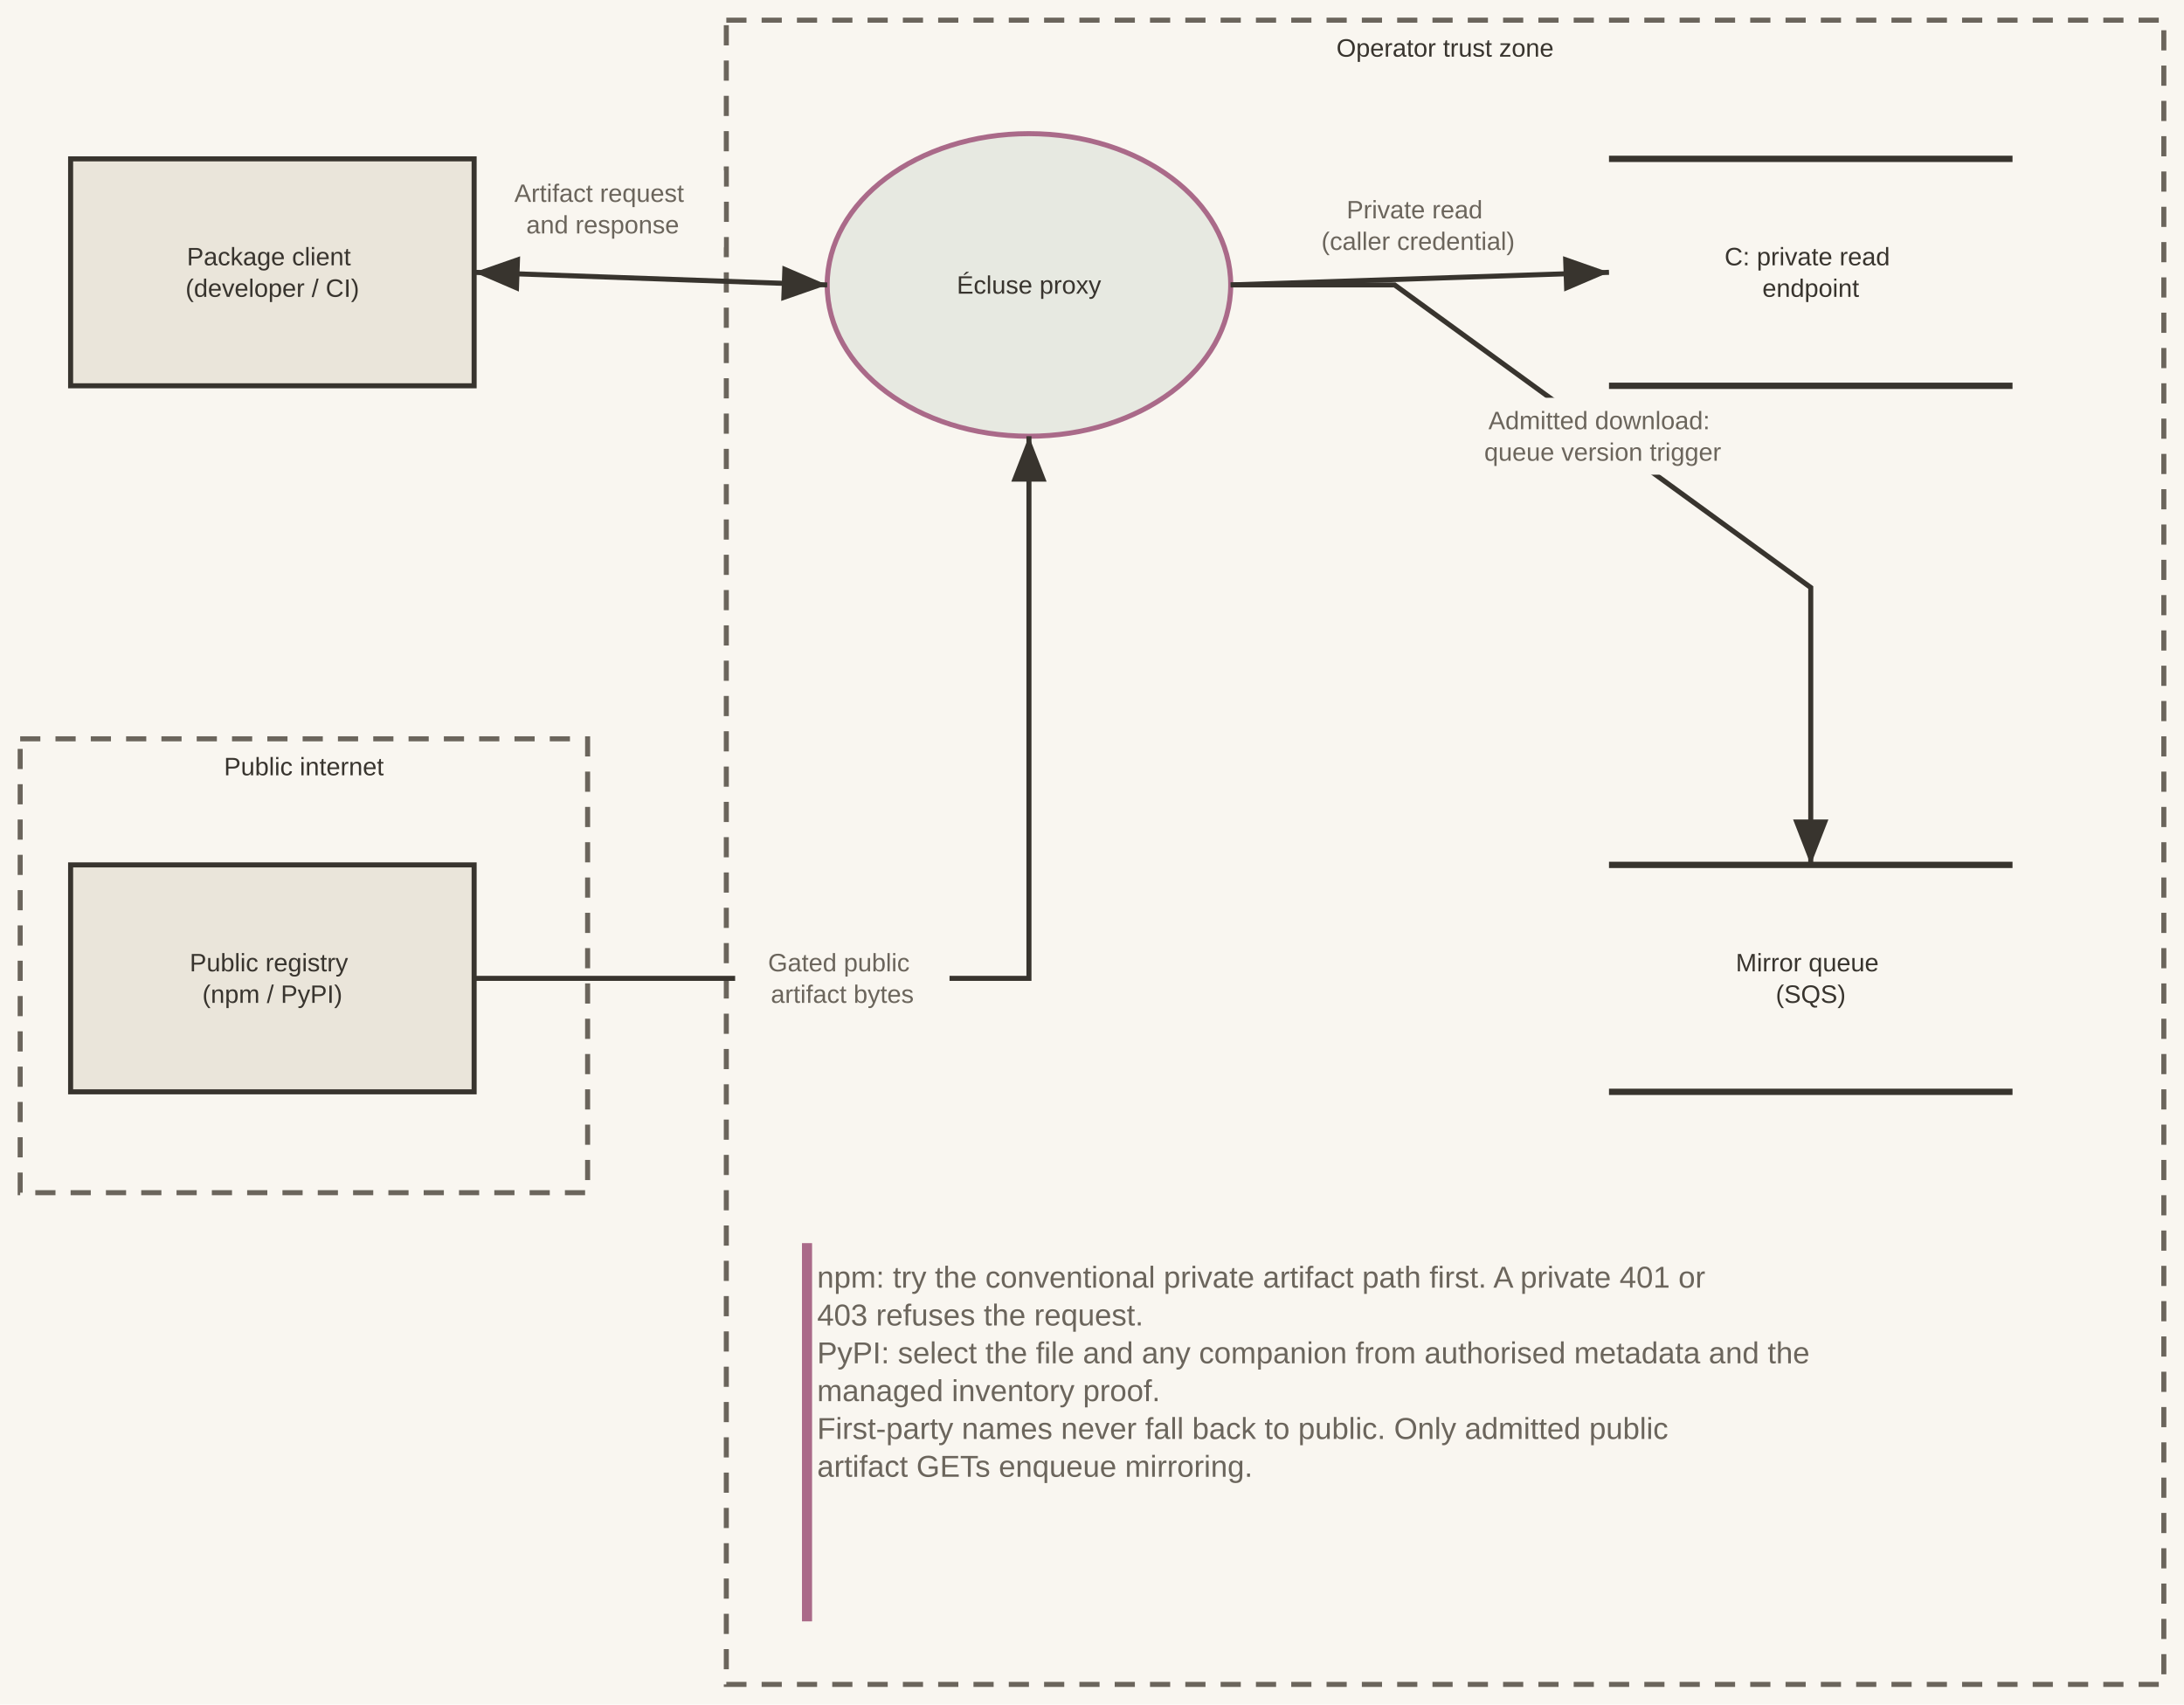
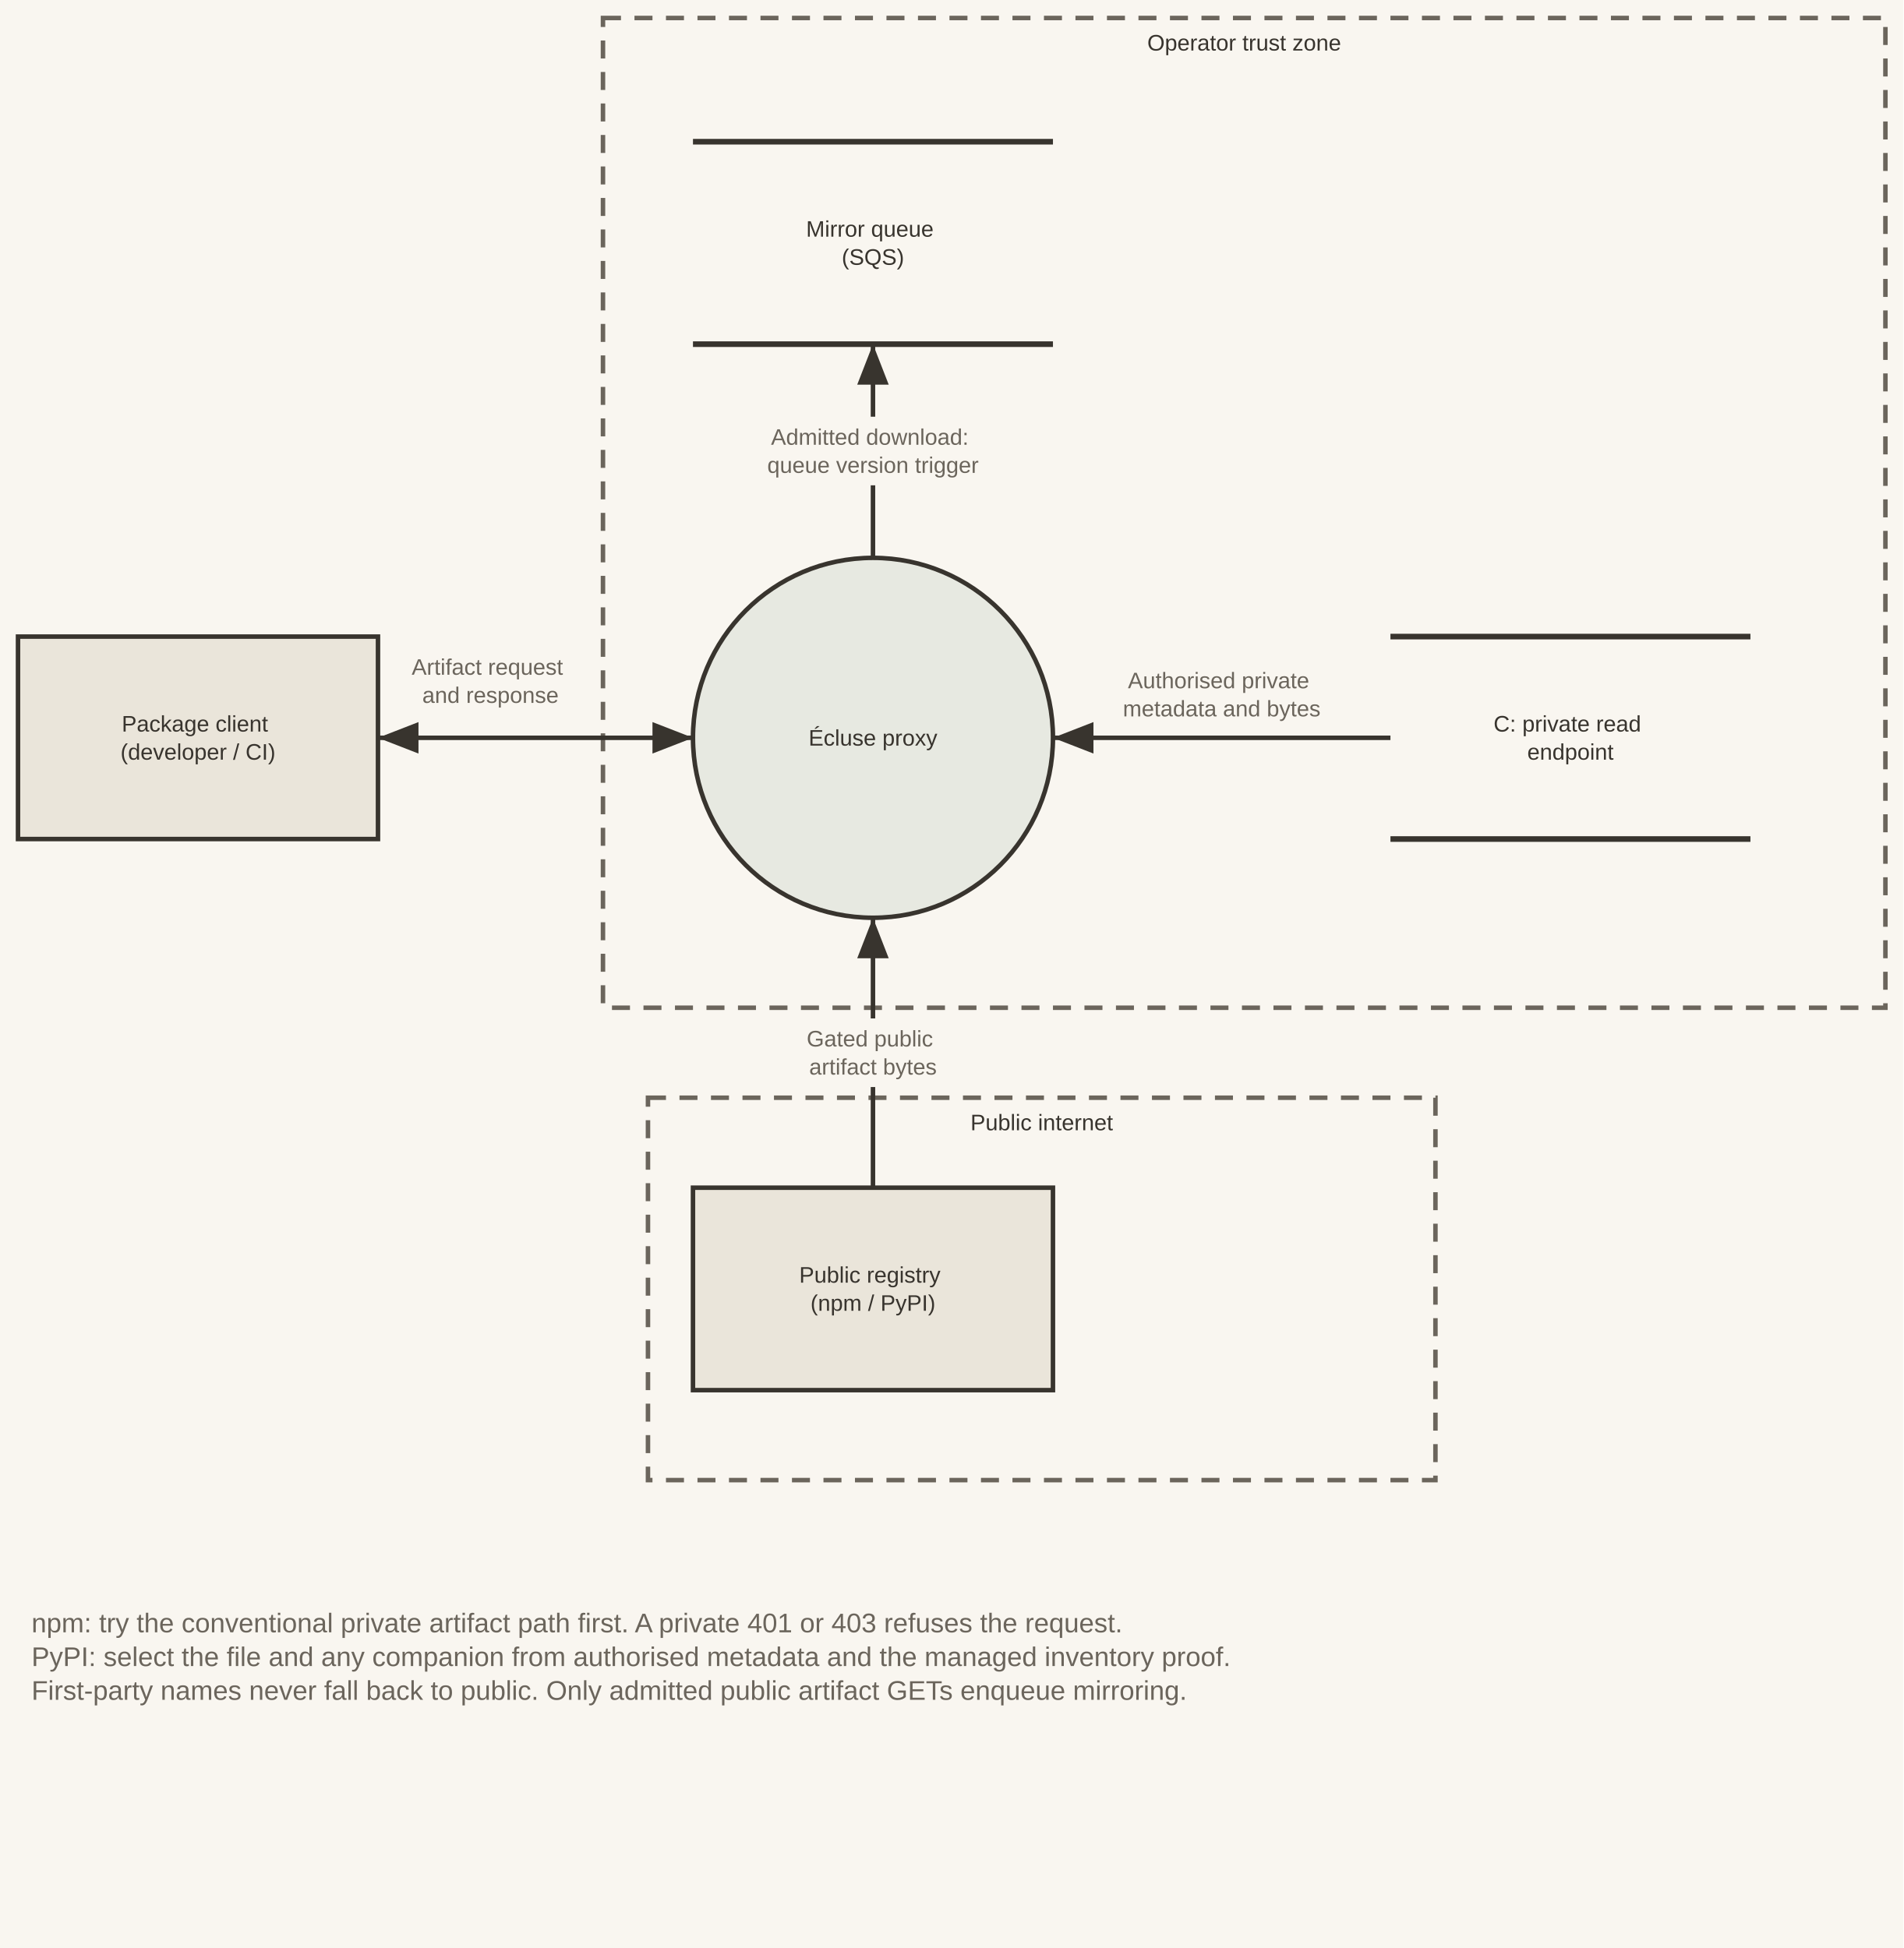
- <svg xmlns="http://www.w3.org/2000/svg" viewBox="2 2 866 676" width="866" height="676">
-   <rect x="2" y="2" width="866" height="676" fill="#F9F6F0" />
+ <svg xmlns="http://www.w3.org/2000/svg" viewBox="22 2 846 866" width="846" height="866">
+   <rect x="22" y="2" width="846" height="866" fill="#F9F6F0" />
  <style>.saer-diagram-element {
  font-family: "Liberation Sans";
}
.saer-diagram-shape {
  fill: #FAF8F2;
  stroke: #38342E;
  stroke-width: 2;
}
.saer-diagram-actor {
  fill: #EAE5DA;
}
.saer-diagram-process {
  fill: #E7E9E1;
}
.saer-diagram-store {
  fill: none;
  stroke-width: 2.5;
}
.saer-diagram-boundary-box,
.saer-diagram-boundary-curve {
  fill: none;
  stroke: #6B655C;
  stroke-width: 2;
  stroke-dasharray: 8 6;
}
.saer-diagram-note-frame {
  fill: none;
}
.saer-diagram-label {
  fill: #38342E;
  font-size: 10px;
  font-weight: 500;
  text-anchor: middle;
  dominant-baseline: central;
}
.saer-diagram-note {
  fill: #6B655C;
  font-size: 12px;
  text-anchor: start;
  dominant-baseline: central;
}
.saer-diagram-flow {
  fill: none;
}
.saer-diagram-flow-arrow {
  fill: #38342E;
  stroke: none;
}
.saer-diagram-flow-label {
  fill: #6B655C;
  font-size: 10px;
  text-anchor: middle;
  dominant-baseline: central;
}
.saer-diagram-flow-backing {
  fill: #F9F6F0;
  stroke: none;
}
.saer-diagram-out-of-scope .saer-diagram-shape {
  stroke: #6B655C;
  stroke-dasharray: 0 5;
  stroke-linecap: round;
}
.saer-diagram-out-of-scope .saer-diagram-flow-arrow {
  fill: #6B655C;
}
.saer-diagram-badge {
  stroke: #FAF8F2;
  stroke-width: 3;
}
.saer-diagram-badge-count {
  fill: #FAF8F2;
  stroke: none;
  font-weight: 600;
  text-anchor: middle;
  dominant-baseline: central;
}
.saer-diagram-badge-primary .saer-diagram-badge-count {
  font-size: 11px;
}
.saer-diagram-badge-secondary .saer-diagram-badge-count {
  font-size: 9px;
}
.saer-diagram-badge-mark {
  fill: #FAF8F2;
  stroke: none;
  font-size: 9px;
  font-weight: 700;
  text-anchor: middle;
  dominant-baseline: central;
}
.saer-diagram-badge-flag {
  stroke-linejoin: round;
}
.saer-diagram-tone-critical {
  fill: #C14339;
}
.saer-diagram-tone-high {
  fill: #A85E1D;
}
.saer-diagram-tone-medium {
  fill: #46788A;
}
.saer-diagram-tone-low {
  fill: #4B6B50;
}
.saer-diagram-tone-neutral {
  fill: #756E63;
}
.saer-diagram-tone-flag {
  fill: #38342E;
- }
- 
- .saer-diagram-accent-1 .saer-diagram-shape {
-   stroke: #AA6A89;
- }
- .saer-diagram-accent-1 .saer-diagram-flow-arrow,
- .saer-diagram-accent-1 .saer-diagram-note-bar {
-   fill: #AA6A89;
- }
- .saer-diagram-accent-1 .saer-diagram-tinted {
-   fill: #EDE1E1;
- }
- .saer-diagram-accent-2 .saer-diagram-shape {
-   stroke: #9370CE;
- }
- .saer-diagram-accent-2 .saer-diagram-flow-arrow,
- .saer-diagram-accent-2 .saer-diagram-note-bar {
-   fill: #9370CE;
- }
- .saer-diagram-accent-2 .saer-diagram-tinted {
-   fill: #EAE2EC;
- }
- .saer-diagram-accent-3 .saer-diagram-shape {
-   stroke: #93814F;
- }
- .saer-diagram-accent-3 .saer-diagram-flow-arrow,
- .saer-diagram-accent-3 .saer-diagram-note-bar {
-   fill: #93814F;
- }
- .saer-diagram-accent-3 .saer-diagram-tinted {
-   fill: #EAE5D8;
- }
- .saer-diagram-accent-4 .saer-diagram-shape {
-   stroke: #5C8A8F;
- }
- .saer-diagram-accent-4 .saer-diagram-flow-arrow,
- .saer-diagram-accent-4 .saer-diagram-note-bar {
-   fill: #5C8A8F;
- }
- .saer-diagram-accent-4 .saer-diagram-tinted {
-   fill: #E1E6E2;
- }
- .saer-diagram-store-band,
- .saer-diagram-note-ground {
-   stroke: none;
- }
- .saer-diagram-accent-strong .saer-diagram-note {
-   fill: #38342E;
- }
- .saer-diagram-accent-strong .saer-diagram-shape {
-   stroke-width: 3;
- }
- .saer-diagram-accent-strong .saer-diagram-boundary-box,
- .saer-diagram-accent-strong .saer-diagram-boundary-curve {
-   stroke-width: 3.5;
- }
- .saer-diagram-accent-strong .saer-diagram-flow {
-   stroke-width: 4;
- }
- .saer-diagram-out-of-scope.saer-diagram-accent-strong .saer-diagram-shape {
-   stroke-dasharray: 0 7.5;
- }
- .saer-diagram-out-of-scope.saer-diagram-accent-strong .saer-diagram-boundary-box,
- .saer-diagram-out-of-scope.saer-diagram-accent-strong .saer-diagram-boundary-curve {
-   stroke-dasharray: 0 8.75;
- }
- .saer-diagram-out-of-scope.saer-diagram-accent-strong .saer-diagram-flow {
-   stroke-dasharray: 0 10;
- }
- .saer-diagram-out-of-scope .saer-diagram-shape.saer-diagram-note-frame {
-   stroke: #6B655C;
-   stroke-width: 2;
-   stroke-dasharray: 0 5;
}

.saer-diagram-tone-low { fill: #4B6B50; stroke: #4B6B50; stroke-width: 3; }
.saer-diagram-tone-low ~ .saer-diagram-badge-count, .saer-diagram-tone-low ~ .saer-diagram-badge-mark { fill: #FAF8F2; }
.saer-diagram-tone-medium { fill: #46788A; stroke: #46788A; stroke-width: 3; }
.saer-diagram-tone-medium ~ .saer-diagram-badge-count, .saer-diagram-tone-medium ~ .saer-diagram-badge-mark { fill: #FAF8F2; }
.saer-diagram-tone-high { fill: #A85E1D; stroke: #A85E1D; stroke-width: 3; }
.saer-diagram-tone-high ~ .saer-diagram-badge-count, .saer-diagram-tone-high ~ .saer-diagram-badge-mark { fill: #FAF8F2; }
.saer-diagram-tone-critical { fill: #C14339; stroke: #C14339; stroke-width: 3; }
.saer-diagram-tone-critical ~ .saer-diagram-badge-count, .saer-diagram-tone-critical ~ .saer-diagram-badge-mark { fill: #FAF8F2; }
.saer-diagram-tone-neutral { fill: #756E63; stroke: #756E63; stroke-width: 3; }
.saer-diagram-tone-neutral ~ .saer-diagram-badge-count, .saer-diagram-tone-neutral ~ .saer-diagram-badge-mark { fill: #FAF8F2; }
.saer-diagram-tone-flag { fill: #38342E; stroke: #38342E; stroke-width: 3; }
.saer-diagram-tone-flag ~ .saer-diagram-badge-count, .saer-diagram-tone-flag ~ .saer-diagram-badge-mark { fill: #FAF8F2; }</style>
  <g transform="translate(290, 10)">
    <g class="saer-diagram-element">
-       <rect class="saer-diagram-shape saer-diagram-boundary-box" width="570" height="660" />
+       <rect class="saer-diagram-shape saer-diagram-boundary-box" width="570" height="440" />
      <text class="saer-diagram-label" x="285" y="11">
        <tspan x="285" dy="0">Operator trust zone</tspan>
      </text>
    </g>
  </g>
-   <g transform="translate(10, 295)">
-     <g class="saer-diagram-element">
-       <rect class="saer-diagram-shape saer-diagram-boundary-box" width="225" height="180" />
-       <text class="saer-diagram-label" x="112.5" y="11">
-         <tspan x="112.5" dy="0">Public internet</tspan>
-       </text>
-     </g>
-   </g>
-   <g transform="translate(30, 65)">
+   <g transform="translate(310, 490)">
+     <g class="saer-diagram-element">
+       <rect class="saer-diagram-shape saer-diagram-boundary-box" width="350" height="170" />
+       <text class="saer-diagram-label" x="175" y="11">
+         <tspan x="175" dy="0">Public internet</tspan>
+       </text>
+     </g>
+   </g>
+   <g transform="translate(30, 285)">
    <g class="saer-diagram-element">
      <rect class="saer-diagram-shape saer-diagram-actor" width="160" height="90" />
      <text class="saer-diagram-label" x="80" y="38.75">
        <tspan x="80" dy="0">Package client</tspan>
        <tspan x="80" dy="12.5">(developer / CI)</tspan>
      </text>
    </g>
  </g>
-   <g transform="translate(330, 55)">
-     <g class="saer-diagram-element saer-diagram-accent-1">
-       <ellipse class="saer-diagram-shape saer-diagram-process" cx="80" cy="60" rx="80" ry="60" />
-       <text class="saer-diagram-label" x="80" y="60">
+   <g transform="translate(330, 250)">
+     <g class="saer-diagram-element">
+       <ellipse class="saer-diagram-shape saer-diagram-process" cx="80" cy="80" rx="80" ry="80" />
+       <text class="saer-diagram-label" x="80" y="80">
        <tspan x="80" dy="0">Écluse proxy</tspan>
      </text>
    </g>
  </g>
-   <g transform="translate(640, 65)">
+   <g transform="translate(640, 285)">
    <g class="saer-diagram-element">
      <line class="saer-diagram-shape saer-diagram-store" x1="0" y1="0" x2="160" y2="0" />
      <line class="saer-diagram-shape saer-diagram-store" x1="0" y1="90" x2="160" y2="90" />
      <text class="saer-diagram-label" x="80" y="38.75">
        <tspan x="80" dy="0">C: private read</tspan>
        <tspan x="80" dy="12.5">endpoint</tspan>
      </text>
    </g>
  </g>
-   <g transform="translate(30, 345)">
+   <g transform="translate(330, 530)">
    <g class="saer-diagram-element">
      <rect class="saer-diagram-shape saer-diagram-actor" width="160" height="90" />
      <text class="saer-diagram-label" x="80" y="38.75">
        <tspan x="80" dy="0">Public registry</tspan>
        <tspan x="80" dy="12.5">(npm / PyPI)</tspan>
      </text>
    </g>
  </g>
-   <g transform="translate(640, 345)">
+   <g transform="translate(330, 65)">
    <g class="saer-diagram-element">
      <line class="saer-diagram-shape saer-diagram-store" x1="0" y1="0" x2="160" y2="0" />
      <line class="saer-diagram-shape saer-diagram-store" x1="0" y1="90" x2="160" y2="90" />
      <text class="saer-diagram-label" x="80" y="38.75">
        <tspan x="80" dy="0">Mirror queue</tspan>
        <tspan x="80" dy="12.5">(SQS)</tspan>
      </text>
    </g>
  </g>
-   <g transform="translate(320, 495)">
-     <g class="saer-diagram-element saer-diagram-accent-1">
-       <rect class="saer-diagram-note-bar" width="4" height="150" />
+   <g transform="translate(30, 710)">
+     <g class="saer-diagram-element">
      <text class="saer-diagram-note" x="6" y="13.5">
-         <tspan x="6" dy="0">npm: try the conventional private artifact path first. A private 401 or</tspan>
-         <tspan x="6" dy="15">403 refuses the request.</tspan>
-         <tspan x="6" dy="15">PyPI: select the file and any companion from authorised metadata and the</tspan>
-         <tspan x="6" dy="15">managed inventory proof.</tspan>
-         <tspan x="6" dy="15">First-party names never fall back to public. Only admitted public</tspan>
-         <tspan x="6" dy="15">artifact GETs enqueue mirroring.</tspan>
-       </text>
-     </g>
-   </g>
-   <g class="saer-diagram-element">
-     <path class="saer-diagram-shape saer-diagram-flow" d="M 190 110 L 330 115" />
-     <path class="saer-diagram-flow-arrow" d="M 330 115 L 311.762 121.353 L 312.261 107.362 Z" />
-     <path class="saer-diagram-flow-arrow" d="M 190 110 L 208.238 103.647 L 207.739 117.638 Z" />
-     <rect class="saer-diagram-flow-backing" x="192.975" y="69.6" width="96" height="30.5" />
-     <text class="saer-diagram-flow-label" x="240.975" y="78.6">
-       <tspan x="240.975" dy="0">Artifact request</tspan>
-       <tspan x="240.975" dy="12.5">and response</tspan>
-     </text>
-   </g>
-   <g class="saer-diagram-element">
-     <path class="saer-diagram-shape saer-diagram-flow" d="M 490 115 L 640 110" />
-     <path class="saer-diagram-flow-arrow" d="M 640 110 L 622.243 117.596 L 621.777 103.604 Z" />
-     <rect class="saer-diagram-flow-backing" x="508.047" y="76.146" width="112.5" height="30.5" />
-     <text class="saer-diagram-flow-label" x="564.297" y="85.146">
-       <tspan x="564.297" dy="0">Private read</tspan>
-       <tspan x="564.297" dy="12.5">(caller credential)</tspan>
-     </text>
-   </g>
-   <g class="saer-diagram-element">
-     <path class="saer-diagram-shape saer-diagram-flow" d="M 190 390 L 410 390 L 410 175" />
-     <path class="saer-diagram-flow-arrow" d="M 410 175 L 417 193 L 403 193 Z" />
-     <rect class="saer-diagram-flow-backing" x="293.5" y="374.75" width="85" height="30.5" />
-     <text class="saer-diagram-flow-label" x="336" y="383.75">
-       <tspan x="336" dy="0">Gated public</tspan>
-       <tspan x="336" dy="12.5">artifact bytes</tspan>
-     </text>
-   </g>
-   <g class="saer-diagram-element">
-     <path class="saer-diagram-shape saer-diagram-flow" d="M 490 115 L 555 115 L 720 235 L 720 345" />
-     <path class="saer-diagram-flow-arrow" d="M 720 345 L 713 327 L 727 327 Z" />
-     <rect class="saer-diagram-flow-backing" x="575.75" y="159.75" width="123.5" height="30.5" />
-     <text class="saer-diagram-flow-label" x="637.5" y="168.75">
-       <tspan x="637.5" dy="0">Admitted download:</tspan>
-       <tspan x="637.5" dy="12.5">queue version trigger</tspan>
+         <tspan x="6" dy="0">npm: try the conventional private artifact path first. A private 401 or 403 refuses the request.</tspan>
+         <tspan x="6" dy="15">PyPI: select the file and any companion from authorised metadata and the managed inventory proof.</tspan>
+         <tspan x="6" dy="15">First-party names never fall back to public. Only admitted public artifact GETs enqueue mirroring.</tspan>
+       </text>
+     </g>
+   </g>
+   <g class="saer-diagram-element">
+     <path class="saer-diagram-shape saer-diagram-flow" d="M 190 330 L 330 330" />
+     <path class="saer-diagram-flow-arrow" d="M 330 330 L 312 337 L 312 323 Z" />
+     <path class="saer-diagram-flow-arrow" d="M 190 330 L 208 323 L 208 337 Z" />
+     <rect class="saer-diagram-flow-backing" x="192" y="289.5" width="96" height="30.5" />
+     <text class="saer-diagram-flow-label" x="240" y="298.5">
+       <tspan x="240" dy="0">Artifact request</tspan>
+       <tspan x="240" dy="12.5">and response</tspan>
+     </text>
+   </g>
+   <g class="saer-diagram-element">
+     <path class="saer-diagram-shape saer-diagram-flow" d="M 640 330 L 490 330" />
+     <path class="saer-diagram-flow-arrow" d="M 490 330 L 508 323 L 508 337 Z" />
+     <rect class="saer-diagram-flow-backing" x="511.5" y="295.5" width="107" height="30.5" />
+     <text class="saer-diagram-flow-label" x="565" y="304.5">
+       <tspan x="565" dy="0">Authorised private</tspan>
+       <tspan x="565" dy="12.5">metadata and bytes</tspan>
+     </text>
+   </g>
+   <g class="saer-diagram-element">
+     <path class="saer-diagram-shape saer-diagram-flow" d="M 410 530 L 410 410" />
+     <path class="saer-diagram-flow-arrow" d="M 410 410 L 417 428 L 403 428 Z" />
+     <rect class="saer-diagram-flow-backing" x="367.5" y="454.75" width="85" height="30.5" />
+     <text class="saer-diagram-flow-label" x="410" y="463.75">
+       <tspan x="410" dy="0">Gated public</tspan>
+       <tspan x="410" dy="12.5">artifact bytes</tspan>
+     </text>
+   </g>
+   <g class="saer-diagram-element">
+     <path class="saer-diagram-shape saer-diagram-flow" d="M 410 250 L 410 155" />
+     <path class="saer-diagram-flow-arrow" d="M 410 155 L 417 173 L 403 173 Z" />
+     <rect class="saer-diagram-flow-backing" x="348.25" y="187.25" width="123.5" height="30.5" />
+     <text class="saer-diagram-flow-label" x="410" y="196.25">
+       <tspan x="410" dy="0">Admitted download:</tspan>
+       <tspan x="410" dy="12.5">queue version trigger</tspan>
    </text>
  </g>
</svg>
